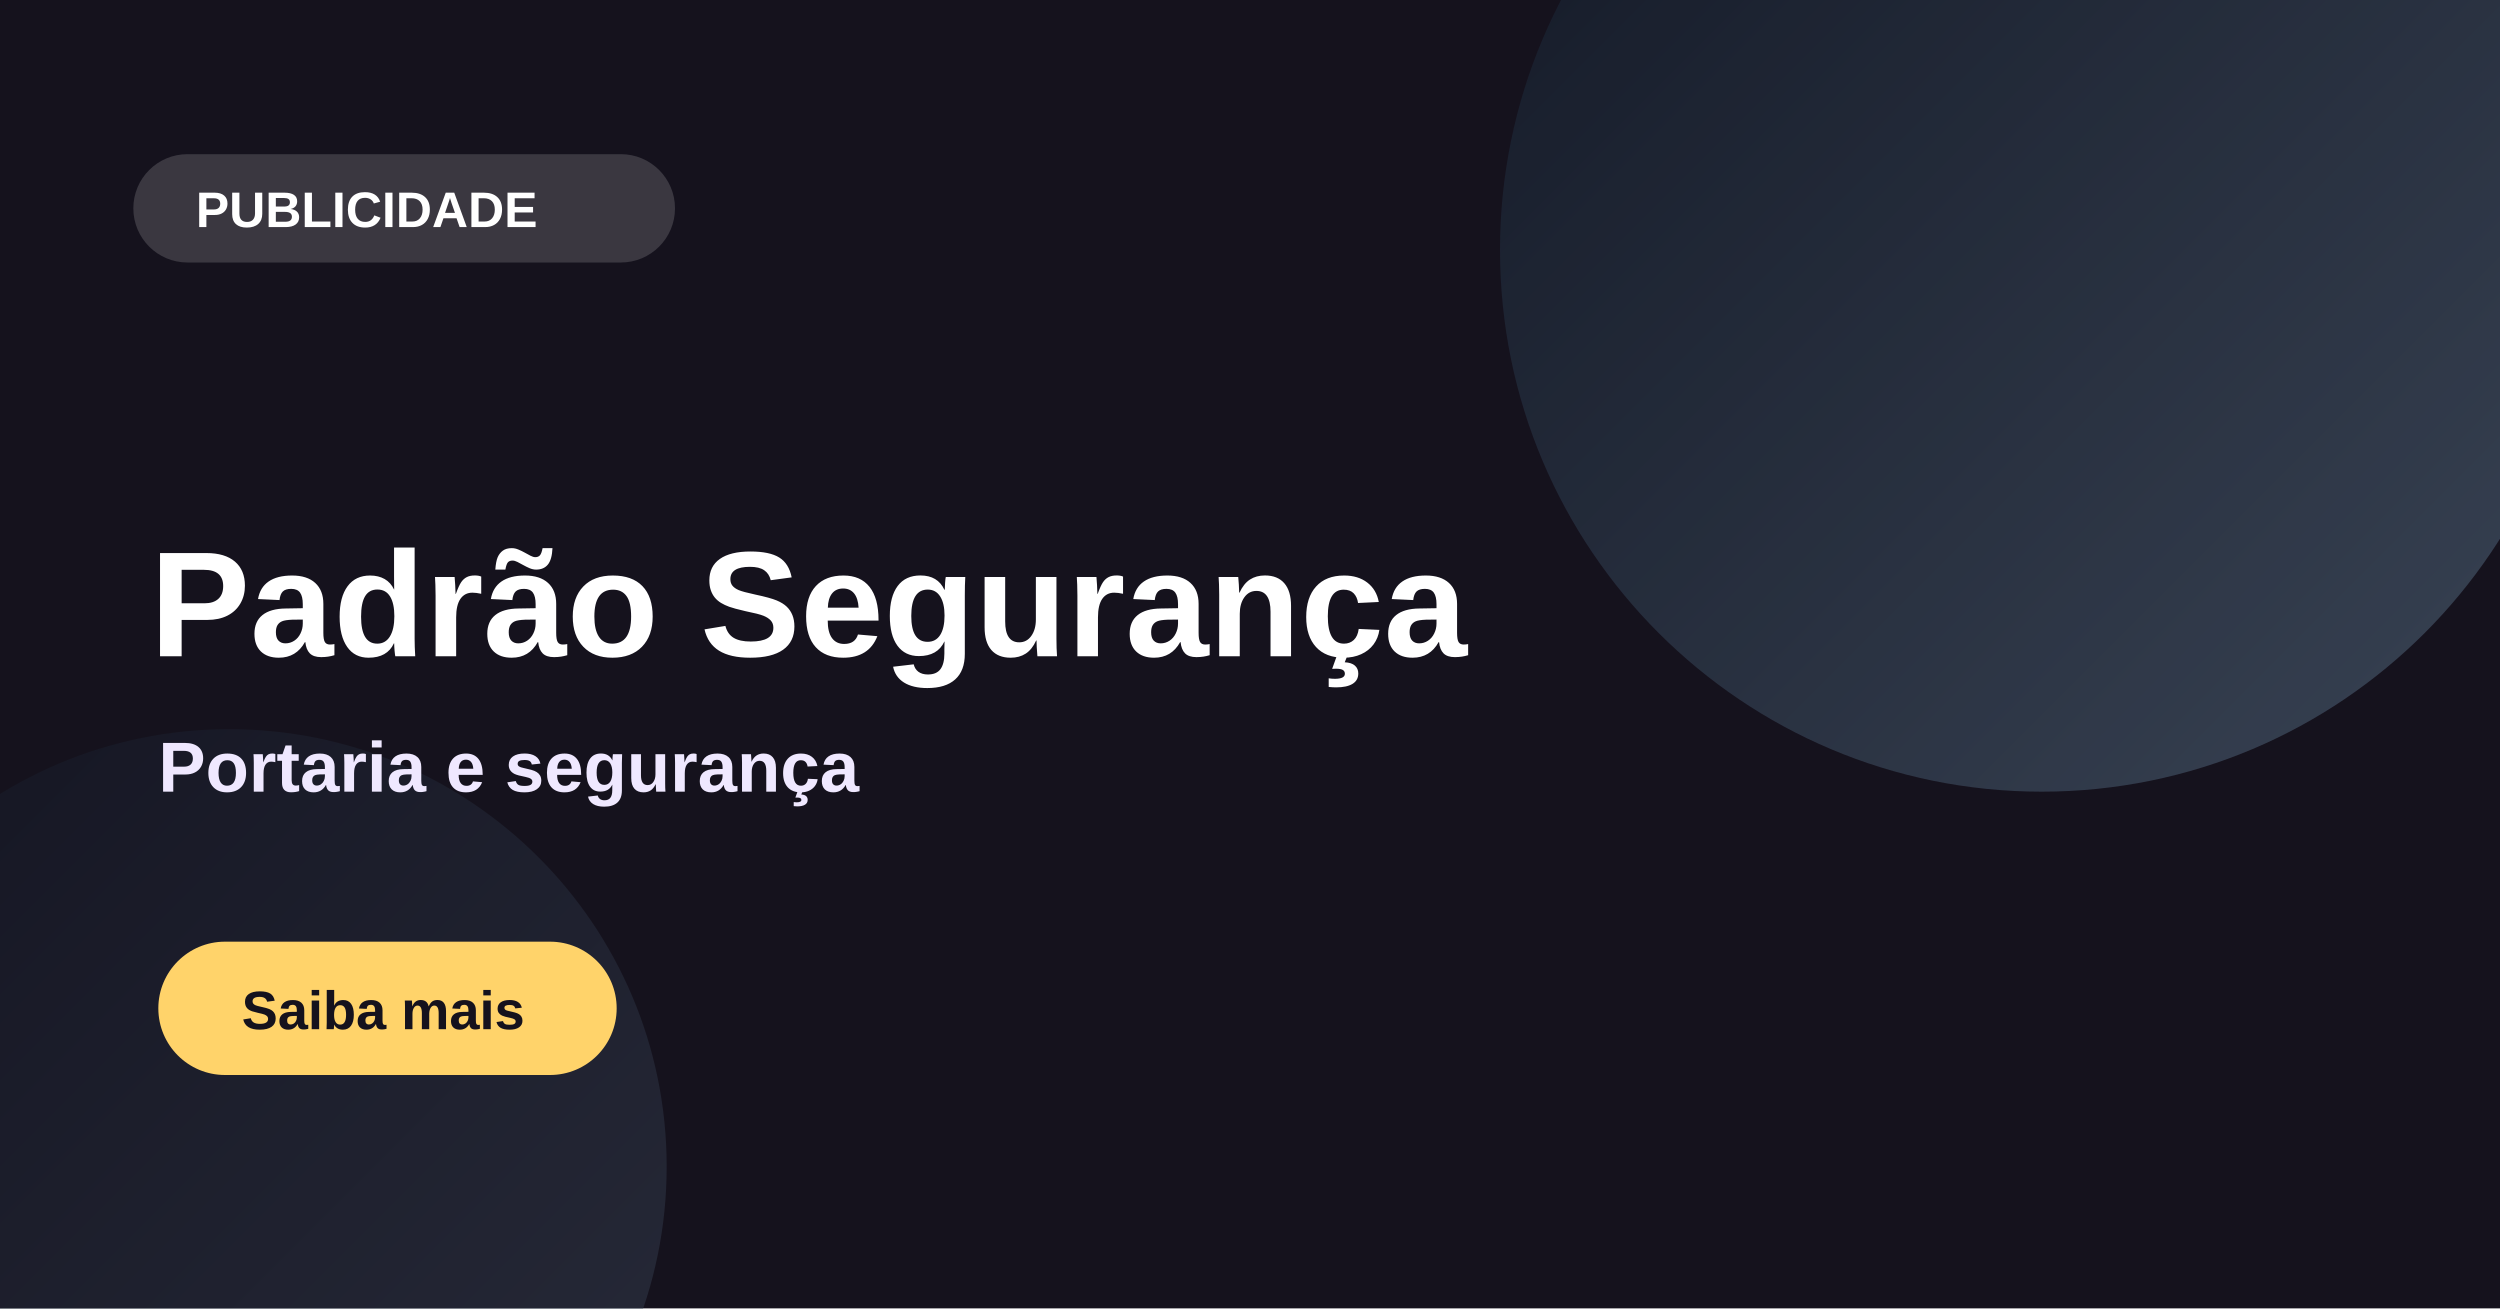
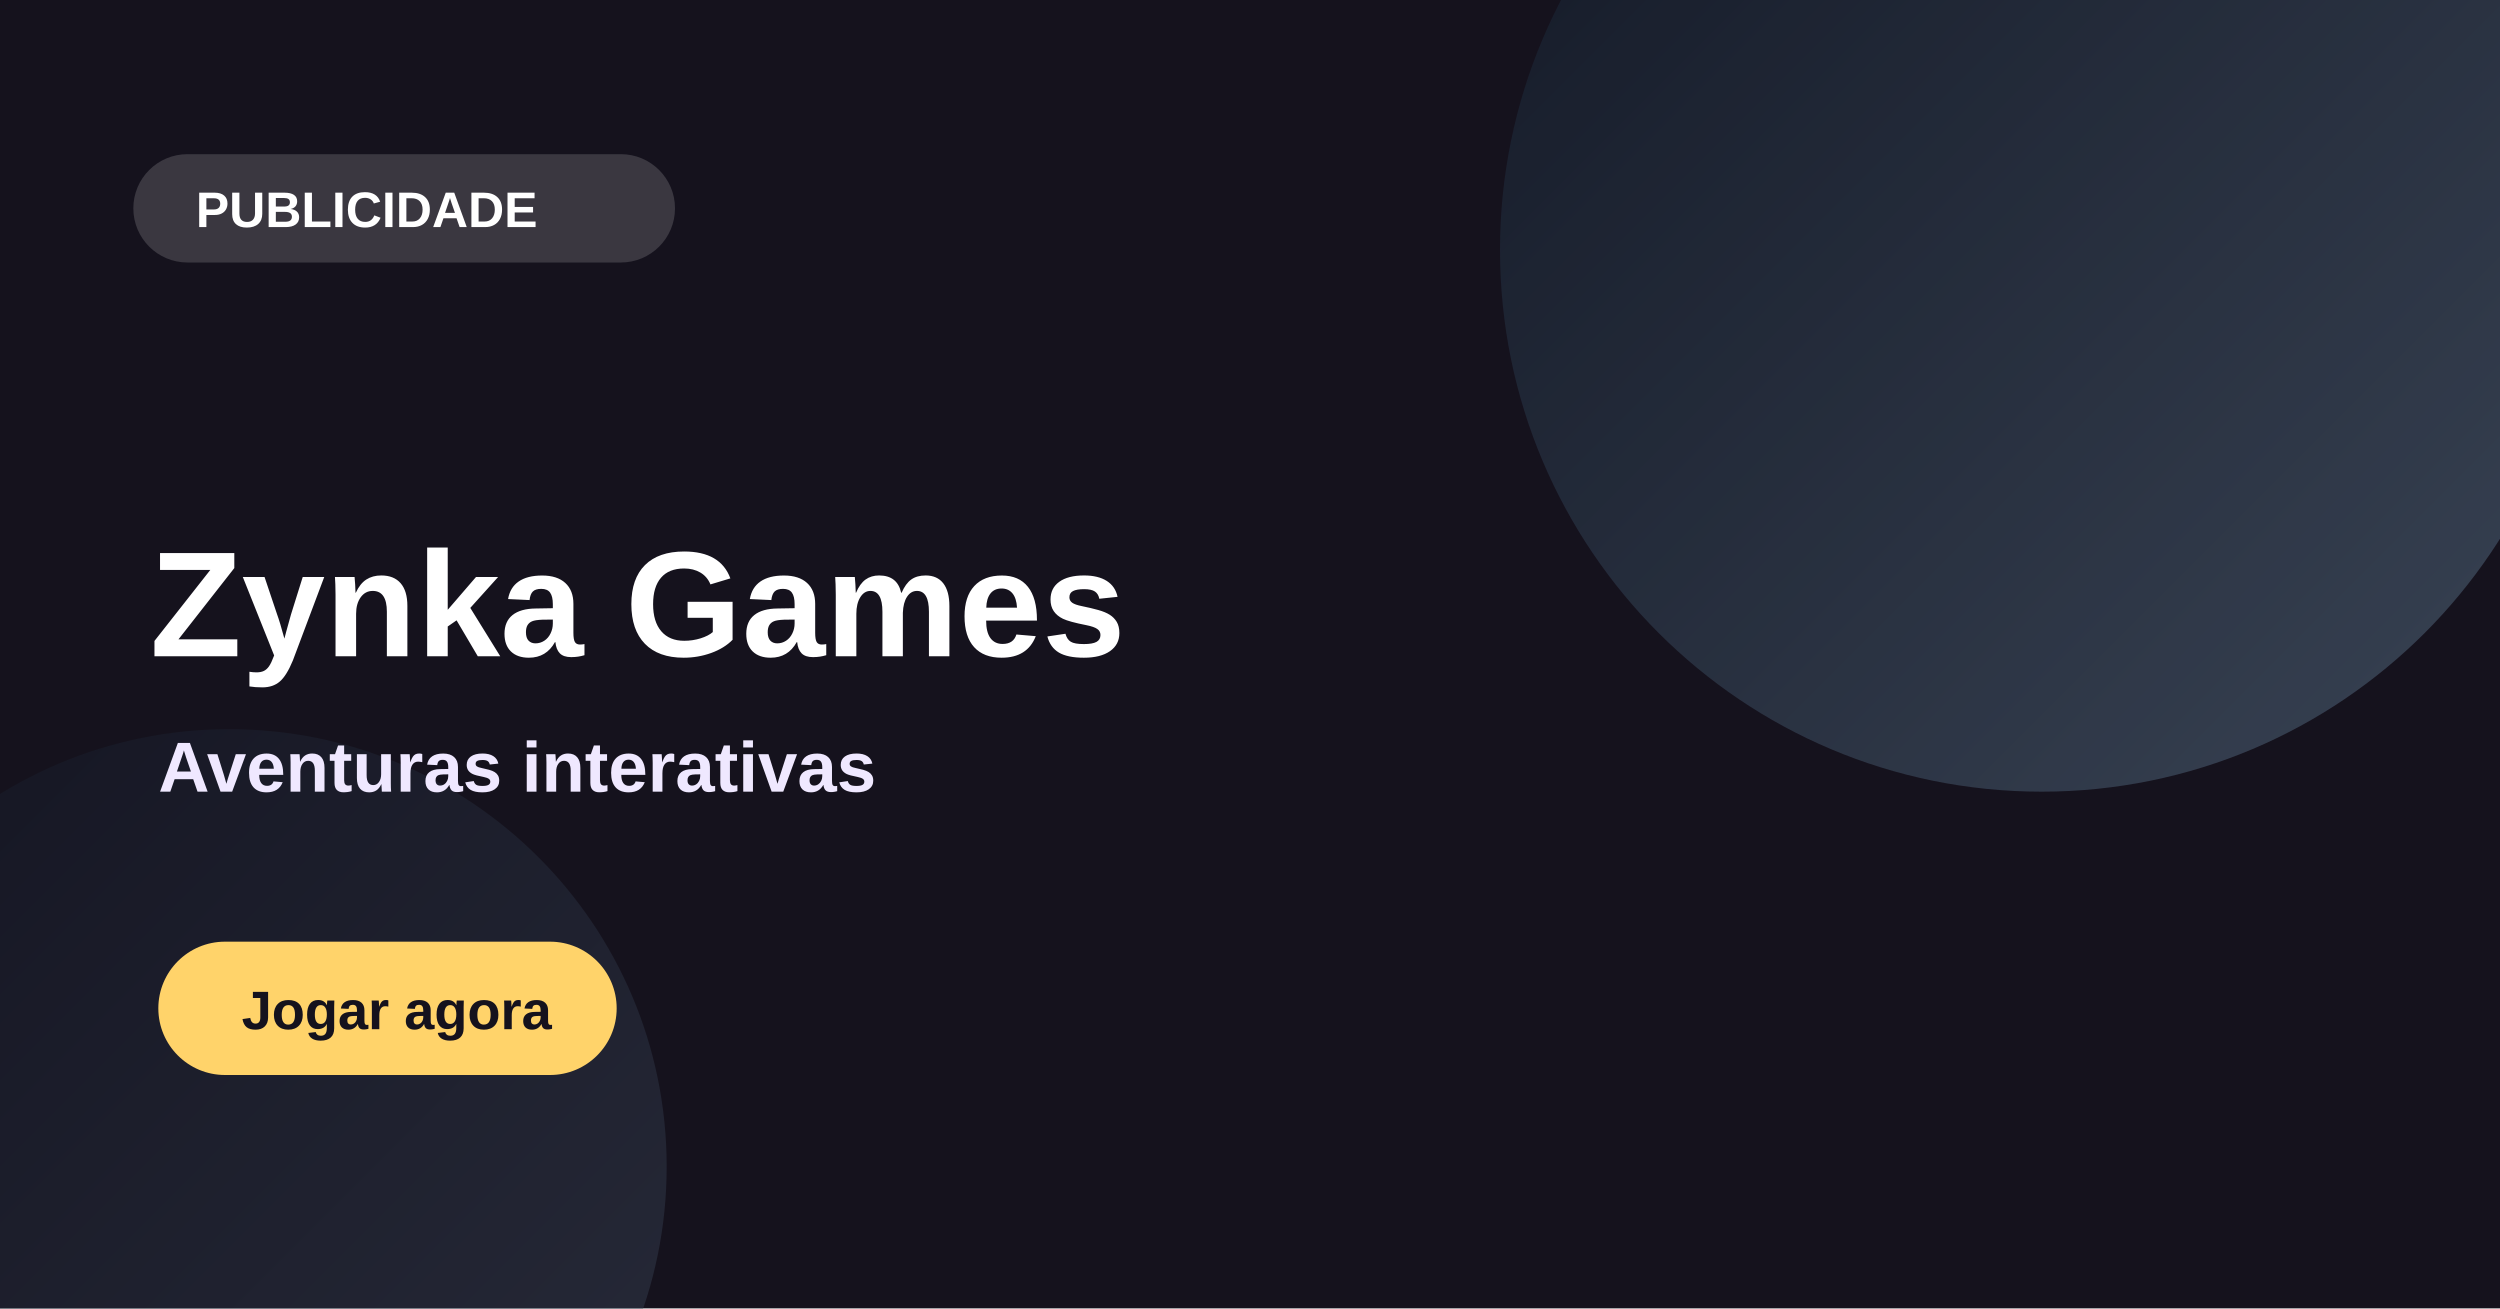
<svg xmlns="http://www.w3.org/2000/svg" width="1200" height="628" viewBox="0 0 1200 628">
  <defs>
    <linearGradient id="g" x1="0" x2="1" y1="0" y2="1">
      <stop stop-color="#111827" />
      <stop offset="1" stop-color="#475569" />
    </linearGradient>
  </defs>
  <rect width="1200" height="628" fill="#15121d" />
  <circle cx="980" cy="120" r="260" fill="url(#g)" opacity=".75" />
  <circle cx="110" cy="560" r="210" fill="url(#g)" opacity=".38" />
  <rect x="64" y="74" width="260" height="52" rx="26" fill="rgba(255,255,255,.16)" />
  <text x="94" y="109" fill="#ffffff" font-family="Arial, Helvetica, sans-serif" font-size="24" font-weight="800">PUBLICIDADE</text>
-   <text x="72" y="315" fill="#ffffff" font-family="Arial, Helvetica, sans-serif" font-size="72" font-weight="900">Padrão Segurança</text>
-   <text x="76" y="380" fill="#efe8ff" font-family="Arial, Helvetica, sans-serif" font-size="34" font-weight="600">Portaria e segurança</text>
+   <text x="72" y="315" fill="#ffffff" font-family="Arial, Helvetica, sans-serif" font-size="72" font-weight="900">Zynka Games</text>
+   <text x="76" y="380" fill="#efe8ff" font-family="Arial, Helvetica, sans-serif" font-size="34" font-weight="600">Aventuras interativas</text>
  <rect x="76" y="452" width="220" height="64" rx="32" fill="#ffd36a" />
-   <text x="116" y="494" fill="#15121d" font-family="Arial, Helvetica, sans-serif" font-size="26" font-weight="900">Saiba mais</text>
+   <text x="116" y="494" fill="#15121d" font-family="Arial, Helvetica, sans-serif" font-size="26" font-weight="900">Jogar agora</text>
</svg>
